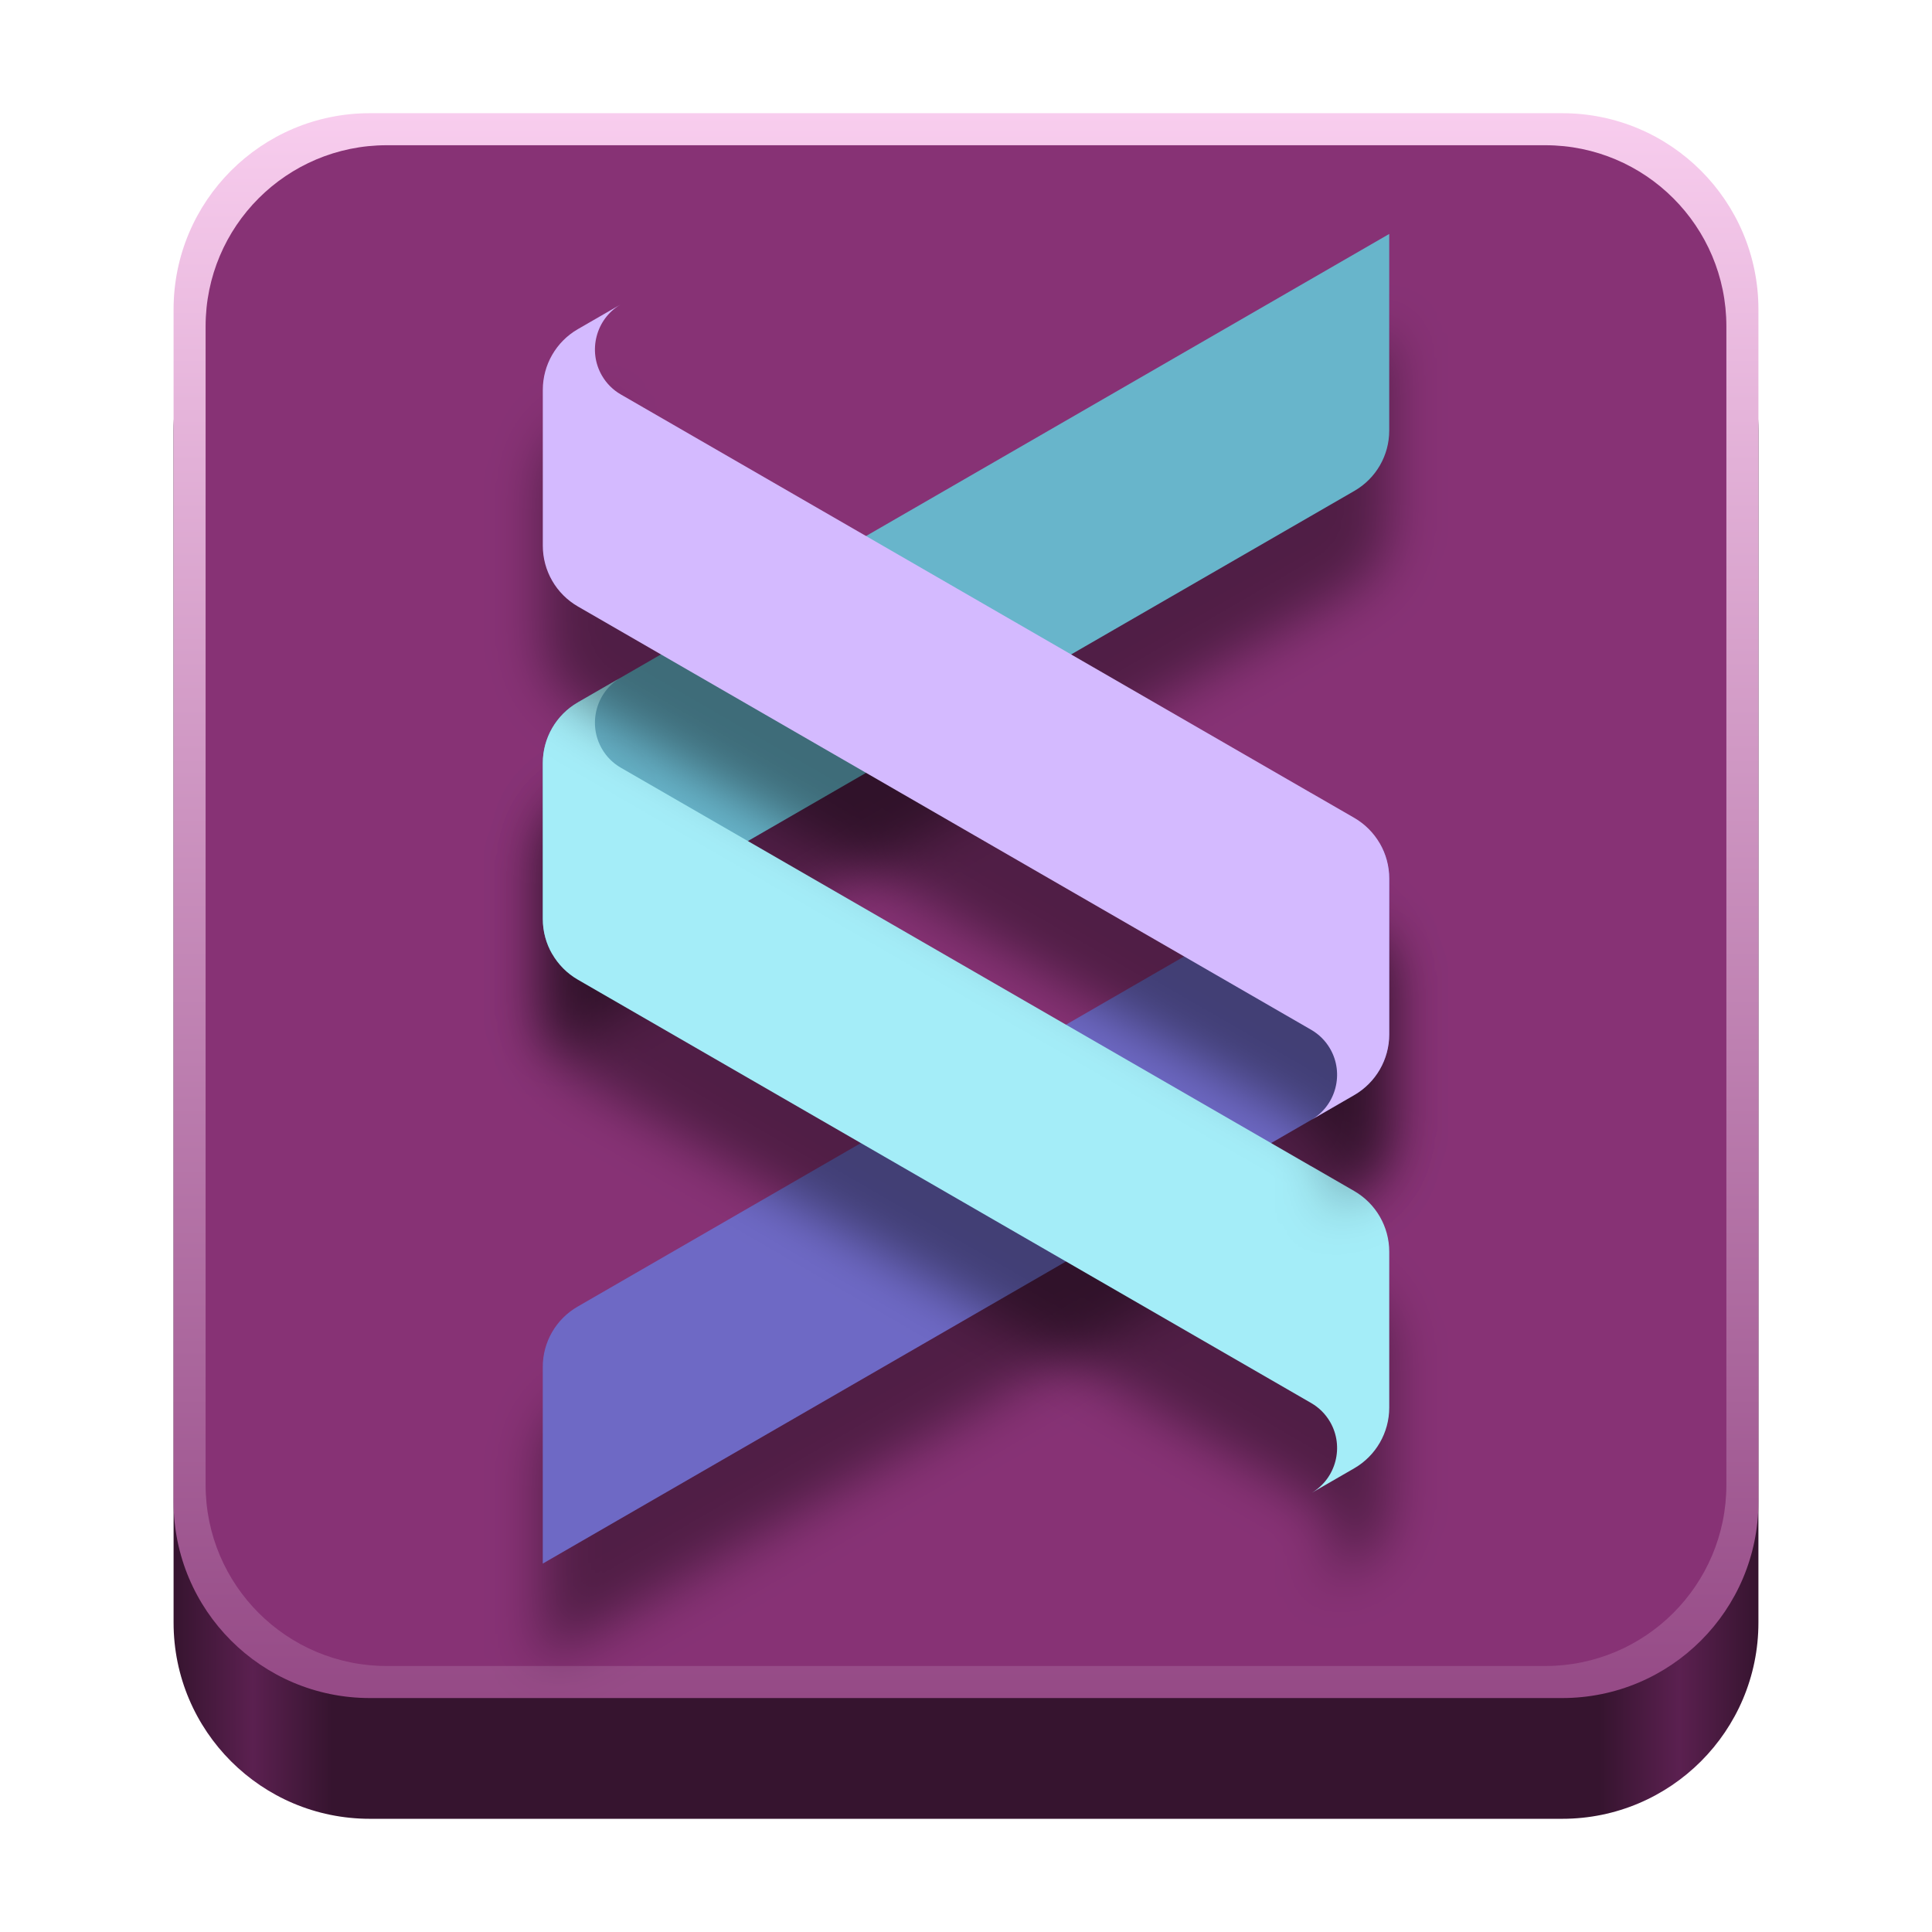
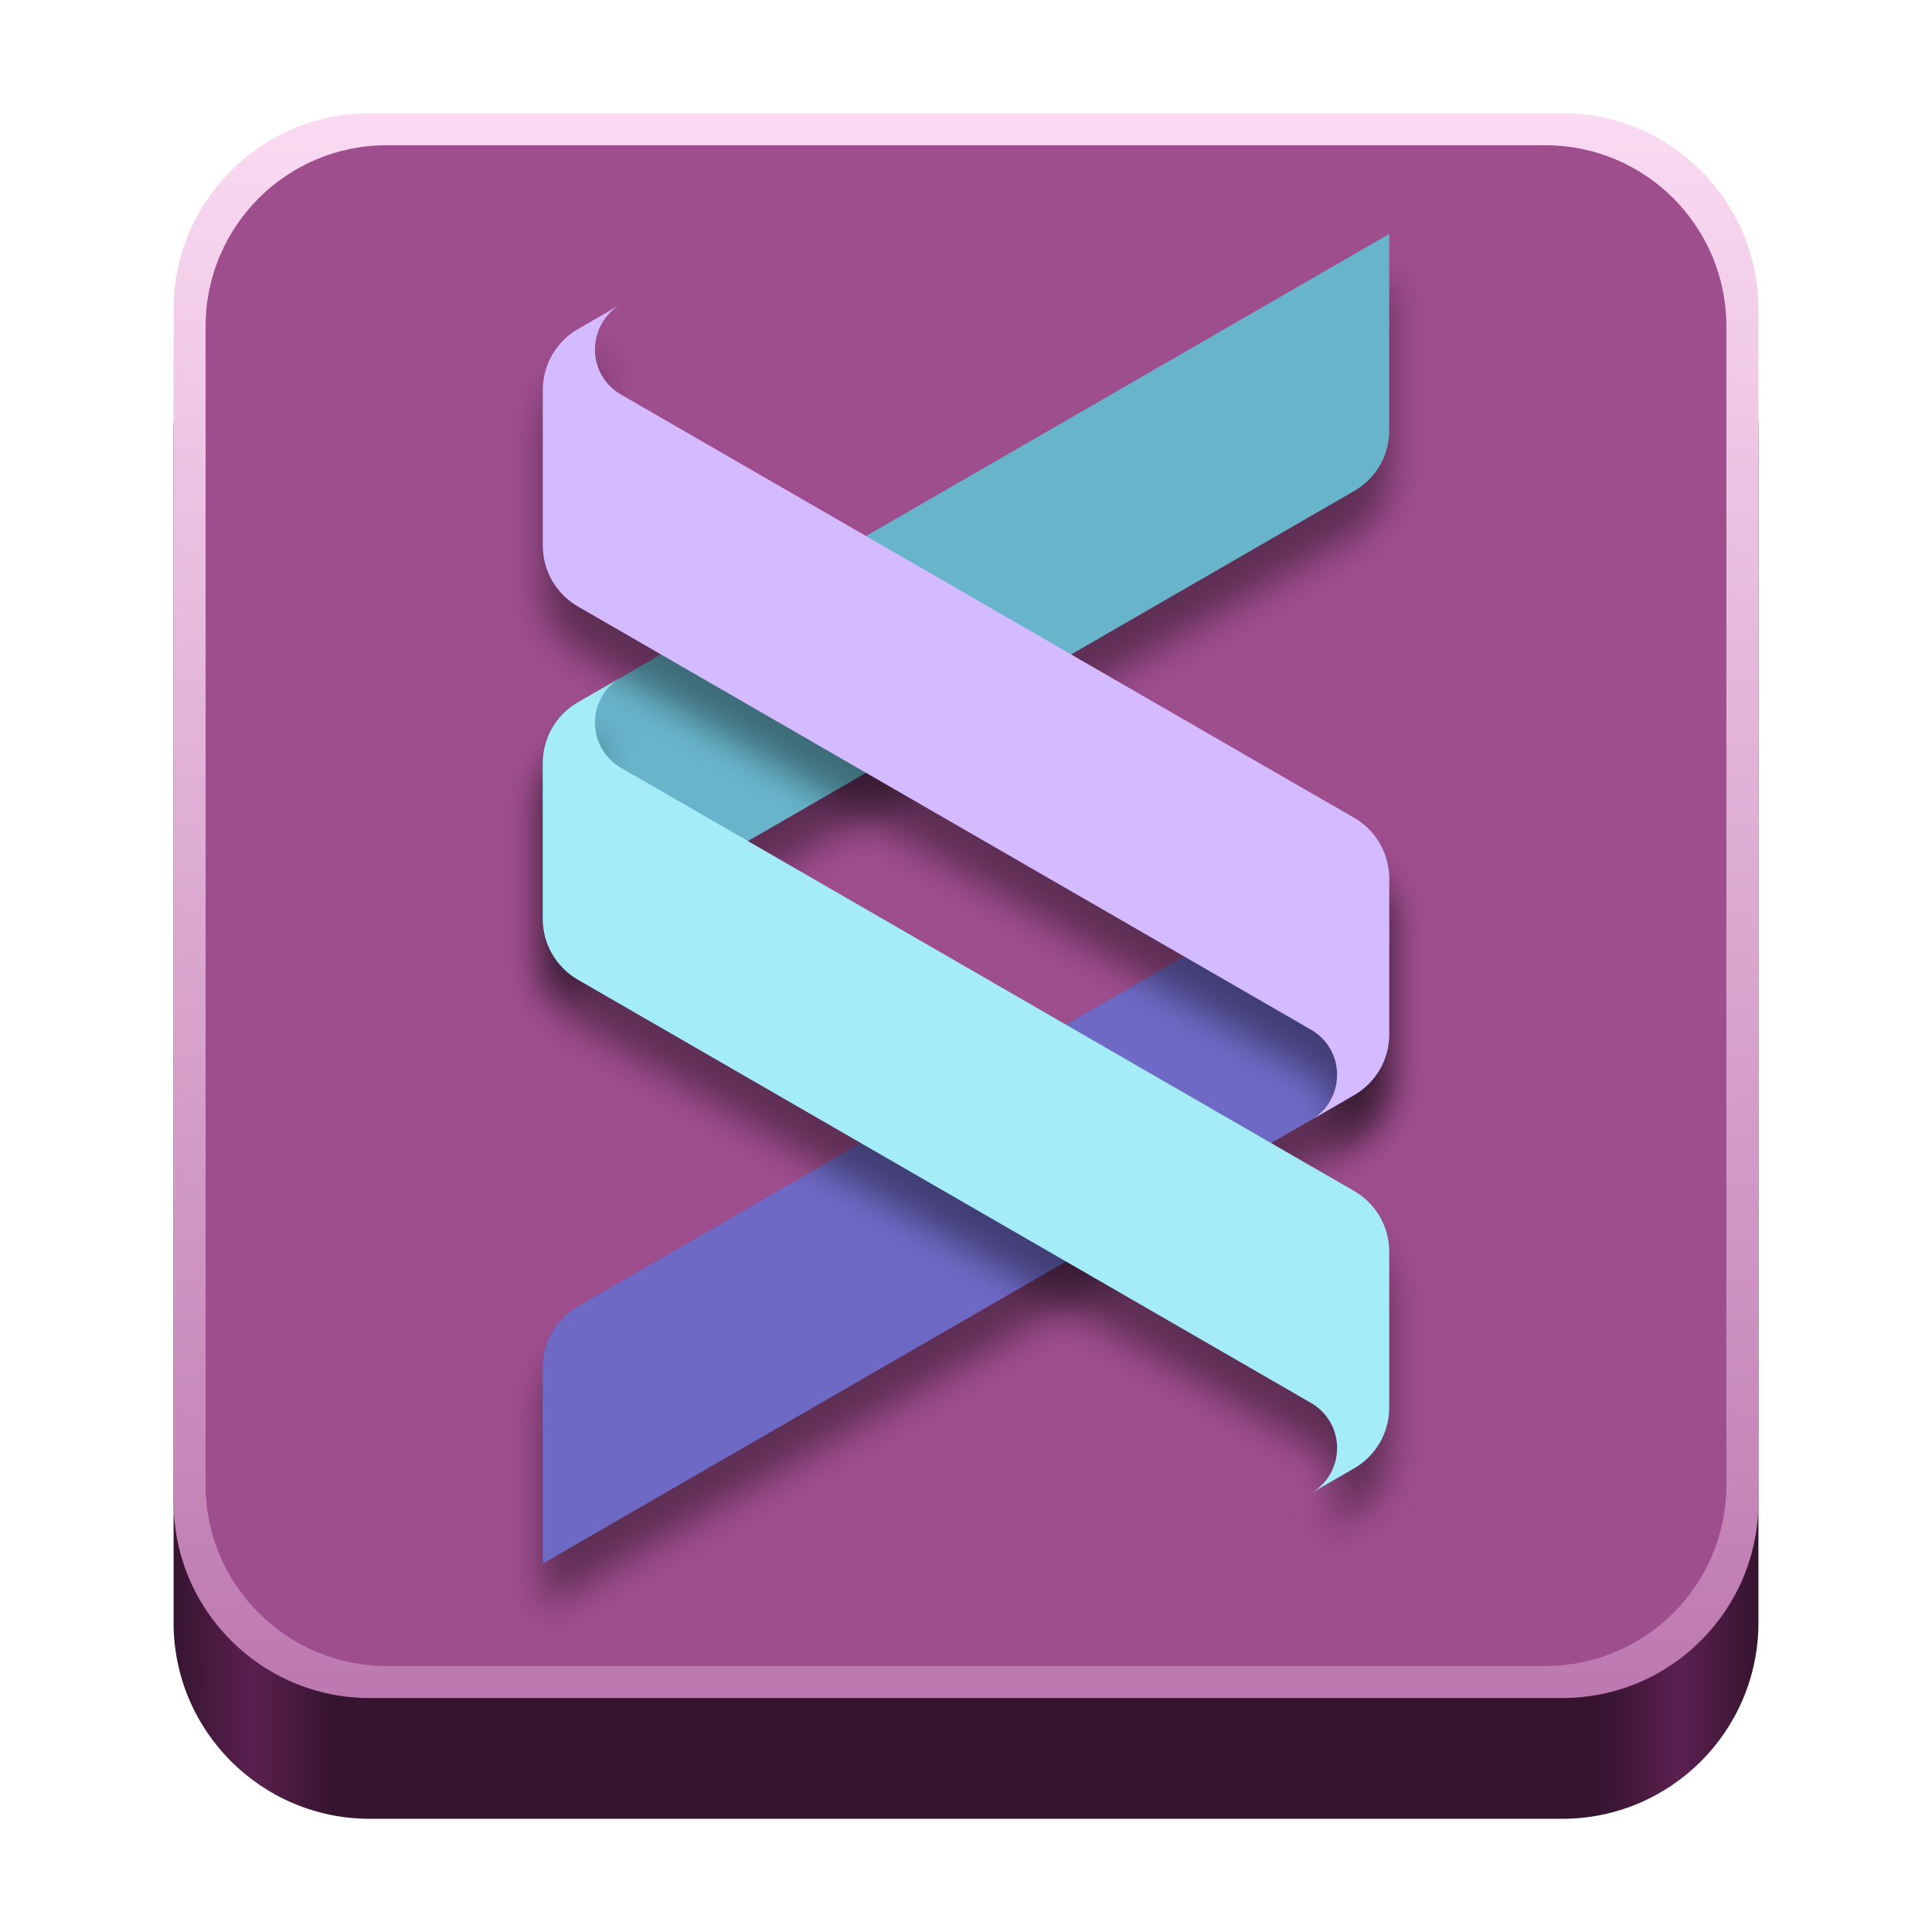
<svg xmlns="http://www.w3.org/2000/svg" xmlns:xlink="http://www.w3.org/1999/xlink" width="128" height="128" viewBox="0 0 128 128" version="1.1" id="svg5" xml:space="preserve">
  <defs id="defs2">
    <linearGradient id="linearGradient404">
-       <stop style="stop-color:#954a86;stop-opacity:1" offset="0" id="stop400" />
-       <stop style="stop-color:#f8cdee;stop-opacity:1;" offset="1" id="stop402" />
+       <stop style="stop-color:#bd79af;stop-opacity:1;" offset="0" id="stop400" />
+       <stop style="stop-color:#fadaf2;stop-opacity:1;" offset="1" id="stop402" />
    </linearGradient>
    <linearGradient y2="236" x2="96" y1="236" x1="32" gradientTransform="translate(604.8168,170.5864)" gradientUnits="userSpaceOnUse" id="linearGradient1099" xlink:href="#linearGradient1036" />
    <linearGradient id="linearGradient1036">
      <stop id="stop1032" offset="0" style="stop-color:#d5d3cf;stop-opacity:1;" />
      <stop id="stop1034" offset="1" style="stop-color:#f6f5f4;stop-opacity:1" />
    </linearGradient>
    <radialGradient r="32" fy="-76" fx="-244" cy="-76" cx="-244" gradientTransform="matrix(0.8833333,0,0,0.8833333,-460.3502,463.1197)" gradientUnits="userSpaceOnUse" id="radialGradient1103" xlink:href="#linearGradient1069" />
    <linearGradient id="linearGradient1069">
      <stop id="stop1065" offset="0" style="stop-color:#d5d3cf;stop-opacity:1" />
      <stop id="stop1067-1" offset="1" style="stop-color:#949390;stop-opacity:1" />
    </linearGradient>
    <linearGradient gradientUnits="userSpaceOnUse" y2="232" x2="64" y1="262.5" x1="64" id="linearGradient1027" xlink:href="#linearGradient1025" gradientTransform="translate(-470.5864,432.8168)" />
    <linearGradient id="linearGradient1025">
      <stop id="stop1021" offset="0" style="stop-color:#9a9996;stop-opacity:1" />
      <stop id="stop1023" offset="1" style="stop-color:#77767b;stop-opacity:1" />
    </linearGradient>
    <clipPath clipPathUnits="userSpaceOnUse" id="clipPath1609-7">
      <path id="path1611-5" d="m 252,116 28,-28 v -8 h -36 v 36 z" style="fill:#e74747;stroke:none;stroke-width:0.25px;stroke-linecap:butt;stroke-linejoin:miter;stroke-opacity:1" />
    </clipPath>
    <linearGradient id="linearGradient8241">
      <stop style="stop-color:#36142f;stop-opacity:1;" offset="0" id="stop8237" />
      <stop style="stop-color:#5b2050;stop-opacity:1;" offset="0.05" id="stop9349" />
      <stop style="stop-color:#36142f;stop-opacity:1;" offset="0.1" id="stop21746" />
      <stop style="stop-color:#36142f;stop-opacity:1;" offset="0.9" id="stop21940" />
      <stop style="stop-color:#5b2050;stop-opacity:1;" offset="0.95" id="stop9351" />
      <stop style="stop-color:#36142f;stop-opacity:1;" offset="1" id="stop8239" />
    </linearGradient>
    <radialGradient r="32" fy="-76" fx="-244" cy="-76" cx="-244" gradientTransform="matrix(0.8833333,0,0,0.8833333,-460.3502,463.1197)" gradientUnits="userSpaceOnUse" id="radialGradient1103-5" xlink:href="#linearGradient1069" />
    <clipPath clipPathUnits="userSpaceOnUse" id="clipPath1609-7-7">
      <path id="path1611-5-0" d="m 252,116 28,-28 v -8 h -36 v 36 z" style="fill:#e74747;stroke:none;stroke-width:0.25px;stroke-linecap:butt;stroke-linejoin:miter;stroke-opacity:1" />
    </clipPath>
    <clipPath clipPathUnits="userSpaceOnUse" id="clipPath744">
      <rect style="fill:#1e88e5;fill-opacity:1;stroke-width:0.265" id="rect746" width="541.867" height="541.867" x="0" y="1.5987212e-14" rx="79.375" ry="79.375" />
    </clipPath>
    <clipPath clipPathUnits="userSpaceOnUse" id="clipPath62">
      <rect style="fill:#1e88e5;fill-opacity:1;stroke-width:0.265" id="rect64" width="541.867" height="541.867" x="2.2507105e-05" y="-0.422" rx="79.375" ry="79.375" />
    </clipPath>
    <linearGradient xlink:href="#linearGradient8241" id="linearGradient8243" x1="11.5" y1="120.5" x2="116.5" y2="120.5" gradientUnits="userSpaceOnUse" />
    <radialGradient r="32" fy="-76" fx="-244" cy="-76" cx="-244" gradientTransform="matrix(0.8833333,0,0,0.8833333,-460.3502,463.1197)" gradientUnits="userSpaceOnUse" id="radialGradient1103-6" xlink:href="#linearGradient1069" />
    <clipPath clipPathUnits="userSpaceOnUse" id="clipPath1609-7-2">
      <path id="path1611-5-3" d="m 252,116 28,-28 v -8 h -36 v 36 z" style="fill:#e74747;stroke:none;stroke-width:0.25px;stroke-linecap:butt;stroke-linejoin:miter;stroke-opacity:1" />
    </clipPath>
    <radialGradient r="32" fy="-76" fx="-244" cy="-76" cx="-244" gradientTransform="matrix(0.8833333,0,0,0.8833333,-460.3502,463.1197)" gradientUnits="userSpaceOnUse" id="radialGradient1103-56" xlink:href="#linearGradient1069" />
    <clipPath clipPathUnits="userSpaceOnUse" id="clipPath1609-7-0">
      <path id="path1611-5-9" d="m 252,116 28,-28 v -8 h -36 v 36 z" style="fill:#e74747;stroke:none;stroke-width:0.25px;stroke-linecap:butt;stroke-linejoin:miter;stroke-opacity:1" />
    </clipPath>
    <clipPath clipPathUnits="userSpaceOnUse" id="clipPath37">
      <rect style="fill:#1a1a1a;fill-opacity:1;stroke-width:0.265" id="rect39" width="541.867" height="541.867" x="-2.6626146e-06" y="3.241" rx="79.375" ry="79.375" />
    </clipPath>
    <clipPath clipPathUnits="userSpaceOnUse" id="clipPath22042">
      <rect style="fill:#333333;fill-opacity:1;stroke-width:0.013" id="rect22044" width="27.32" height="27.484" x="166.968" y="105.404" rx="4.002" ry="4.026" />
    </clipPath>
    <clipPath clipPathUnits="userSpaceOnUse" id="clipPath1039">
      <rect style="fill:#b3b3b3;fill-opacity:1;stroke-width:0.265" id="rect1041" width="541.867" height="541.867" x="2.5931527e-05" y="-0" rx="79.375" ry="79.375" />
    </clipPath>
    <clipPath clipPathUnits="userSpaceOnUse" id="clipPath154">
      <rect style="fill:#b3b3b3;fill-opacity:1;stroke-width:0.265" id="rect156" width="541.867" height="541.867" x="-2.9218751e-05" y="-0" rx="79.375" ry="79.375" />
    </clipPath>
    <linearGradient xlink:href="#linearGradient404" id="linearGradient406" x1="64" y1="112.5" x2="64" y2="7.5" gradientUnits="userSpaceOnUse" />
-     <filter style="color-interpolation-filters:sRGB;" id="filter14063" x="-0.075" y="-0.088" width="1.15" height="1.31">
+     <filter style="color-interpolation-filters:sRGB;" id="filter14063" x="-0.05" y="-0.059" width="1.1" height="1.178">
      <feFlood flood-opacity="0.404" flood-color="rgb(0,0,0)" result="flood" id="feFlood14053" />
      <feComposite in="flood" in2="SourceGraphic" operator="in" result="composite1" id="feComposite14055" />
-       <feGaussianBlur in="composite1" stdDeviation="1.5" result="blur" id="feGaussianBlur14057" />
-       <feOffset dx="2.77556e-17" dy="5.512" result="offset" id="feOffset14059" />
+       <feGaussianBlur in="composite1" stdDeviation="1" result="blur" id="feGaussianBlur14057" />
+       <feOffset dx="2.77556e-17" dy="2.51" result="offset" id="feOffset14059" />
      <feComposite in="SourceGraphic" in2="offset" operator="over" result="composite2" id="feComposite14061" />
    </filter>
  </defs>
  <g id="layer2">
    <rect style="fill:url(#linearGradient8243);fill-opacity:1" id="rect440" width="105" height="105" x="11.5" y="15.5" rx="13" ry="13" />
    <rect style="fill:url(#linearGradient406);fill-opacity:1" id="rect358" width="105" height="105" x="11.5" y="7.5" rx="13" ry="13" />
-     <rect style="fill:#873275;fill-opacity:1;stroke-width:0.96" id="rect338" width="100.755" height="100.755" x="13.622" y="9.622" rx="12" ry="12" />
+     <rect style="fill:#9e4d8d;fill-opacity:1;stroke-width:0.96" id="rect338" width="100.755" height="100.755" x="13.622" y="9.622" rx="12" ry="12" />
    <path d="M 39.928,97.813 86.078,71.168 c 1.233,-0.712 1.993,-2.029 1.993,-3.454 0,-2.476 0,-6.389 0,-8.865 0,-0.712 -0.19,-1.398 -0.534,-1.994 0,0 -36.637,21.152 -45.633,26.346 -1.223,0.706 -1.977,2.012 -1.977,3.424 0,3.842 0,11.188 0,11.188 z" style="clip-rule:evenodd;fill:#6e69c5;fill-opacity:1;fill-rule:evenodd;stroke-width:0.084;stroke-linejoin:round;stroke-miterlimit:2;filter:url(#filter14063)" id="path287" transform="matrix(1.164824,0,0,1.164824,-10.54872,-10.34372)" />
-     <path d="m 86.095,36.798 c 1.223,-0.706 1.977,-2.011 1.977,-3.423 0,-3.843 0,-11.188 0,-11.188 l -46.149,26.644 c -1.234,0.713 -1.994,2.029 -1.994,3.454 0,2.476 0,6.39 0,8.865 0,0.713 0.19,1.398 0.534,1.994 0,0 36.637,-21.152 45.633,-26.346 z" style="clip-rule:evenodd;fill:#68b5cb;fill-opacity:1;fill-rule:evenodd;stroke-width:0.084;stroke-linejoin:round;stroke-miterlimit:2;filter:url(#filter14063)" id="path291" transform="matrix(1.164824,0,0,1.164824,-10.54872,-10.34372)" />
+     <path d="m 86.095,36.798 c 1.223,-0.706 1.977,-2.011 1.977,-3.423 0,-3.843 0,-11.188 0,-11.188 l -46.149,26.644 c -1.234,0.713 -1.994,2.029 -1.994,3.454 0,2.476 0,6.39 0,8.865 0,0.713 0.19,1.398 0.534,1.994 0,0 36.637,-21.152 45.633,-26.346 z" style="clip-rule:evenodd;fill:#68b5cb;fill-opacity:1;fill-rule:evenodd;stroke-width:0.084;stroke-linejoin:round;stroke-miterlimit:2;filter:url(#filter14063)" id="path291" transform="matrix(1.164824,0,0,1.164824,-10.54891,-10.34335)" />
    <path d="m 44.369,52.546 c -0.435,-0.25 -0.811,-0.614 -1.079,-1.08 -0.807,-1.398 -0.338,-3.205 1.046,-4.028 h -5.02e-4 l -2.412,1.392 c -1.234,0.712 -1.994,2.028 -1.994,3.454 0,2.476 0,6.389 0,8.865 0,1.425 0.76,2.741 1.994,3.454 l 41.709,24.078 0.02,0.012 c 0.426,0.25 0.795,0.61 1.059,1.067 0.808,1.398 0.338,3.205 -1.045,4.028 h 8.37e-4 l 2.412,-1.393 c 1.234,-0.712 1.994,-2.029 1.994,-3.454 0,-2.476 0,-6.389 0,-8.865 0,-1.425 -0.76,-2.741 -1.994,-3.454 l -2.48,-1.432 0.033,0.022 z" style="clip-rule:evenodd;fill:#a4edf8;fill-opacity:1;fill-rule:evenodd;stroke-width:0.084;stroke-linejoin:round;stroke-miterlimit:2;filter:url(#filter14063)" id="path295" transform="matrix(1.164824,0,0,1.164824,-10.54872,-10.34372)" />
    <path d="m 44.369,31.317 c -0.435,-0.25 -0.811,-0.614 -1.079,-1.079 -0.807,-1.398 -0.338,-3.205 1.046,-4.029 h -5.02e-4 l -2.412,1.392 c -1.234,0.712 -1.994,2.029 -1.994,3.454 0,2.476 0,6.389 0,8.865 0,1.425 0.76,2.741 1.994,3.454 l 41.709,24.078 0.02,0.012 c 0.426,0.25 0.795,0.61 1.059,1.068 0.808,1.398 0.338,3.205 -1.045,4.029 h 8.37e-4 l 2.412,-1.393 c 1.234,-0.712 1.994,-2.028 1.994,-3.454 0,-2.476 0,-6.389 0,-8.865 0,-1.424 -0.76,-2.741 -1.994,-3.454 l -2.48,-1.431 0.033,0.021 z" style="clip-rule:evenodd;fill:#d4baff;fill-opacity:1;fill-rule:evenodd;stroke-width:0.084;stroke-linejoin:round;stroke-miterlimit:2;filter:url(#filter14063)" id="path299" transform="matrix(1.164824,0,0,1.164824,-10.54872,-10.34372)" />
  </g>
</svg>
